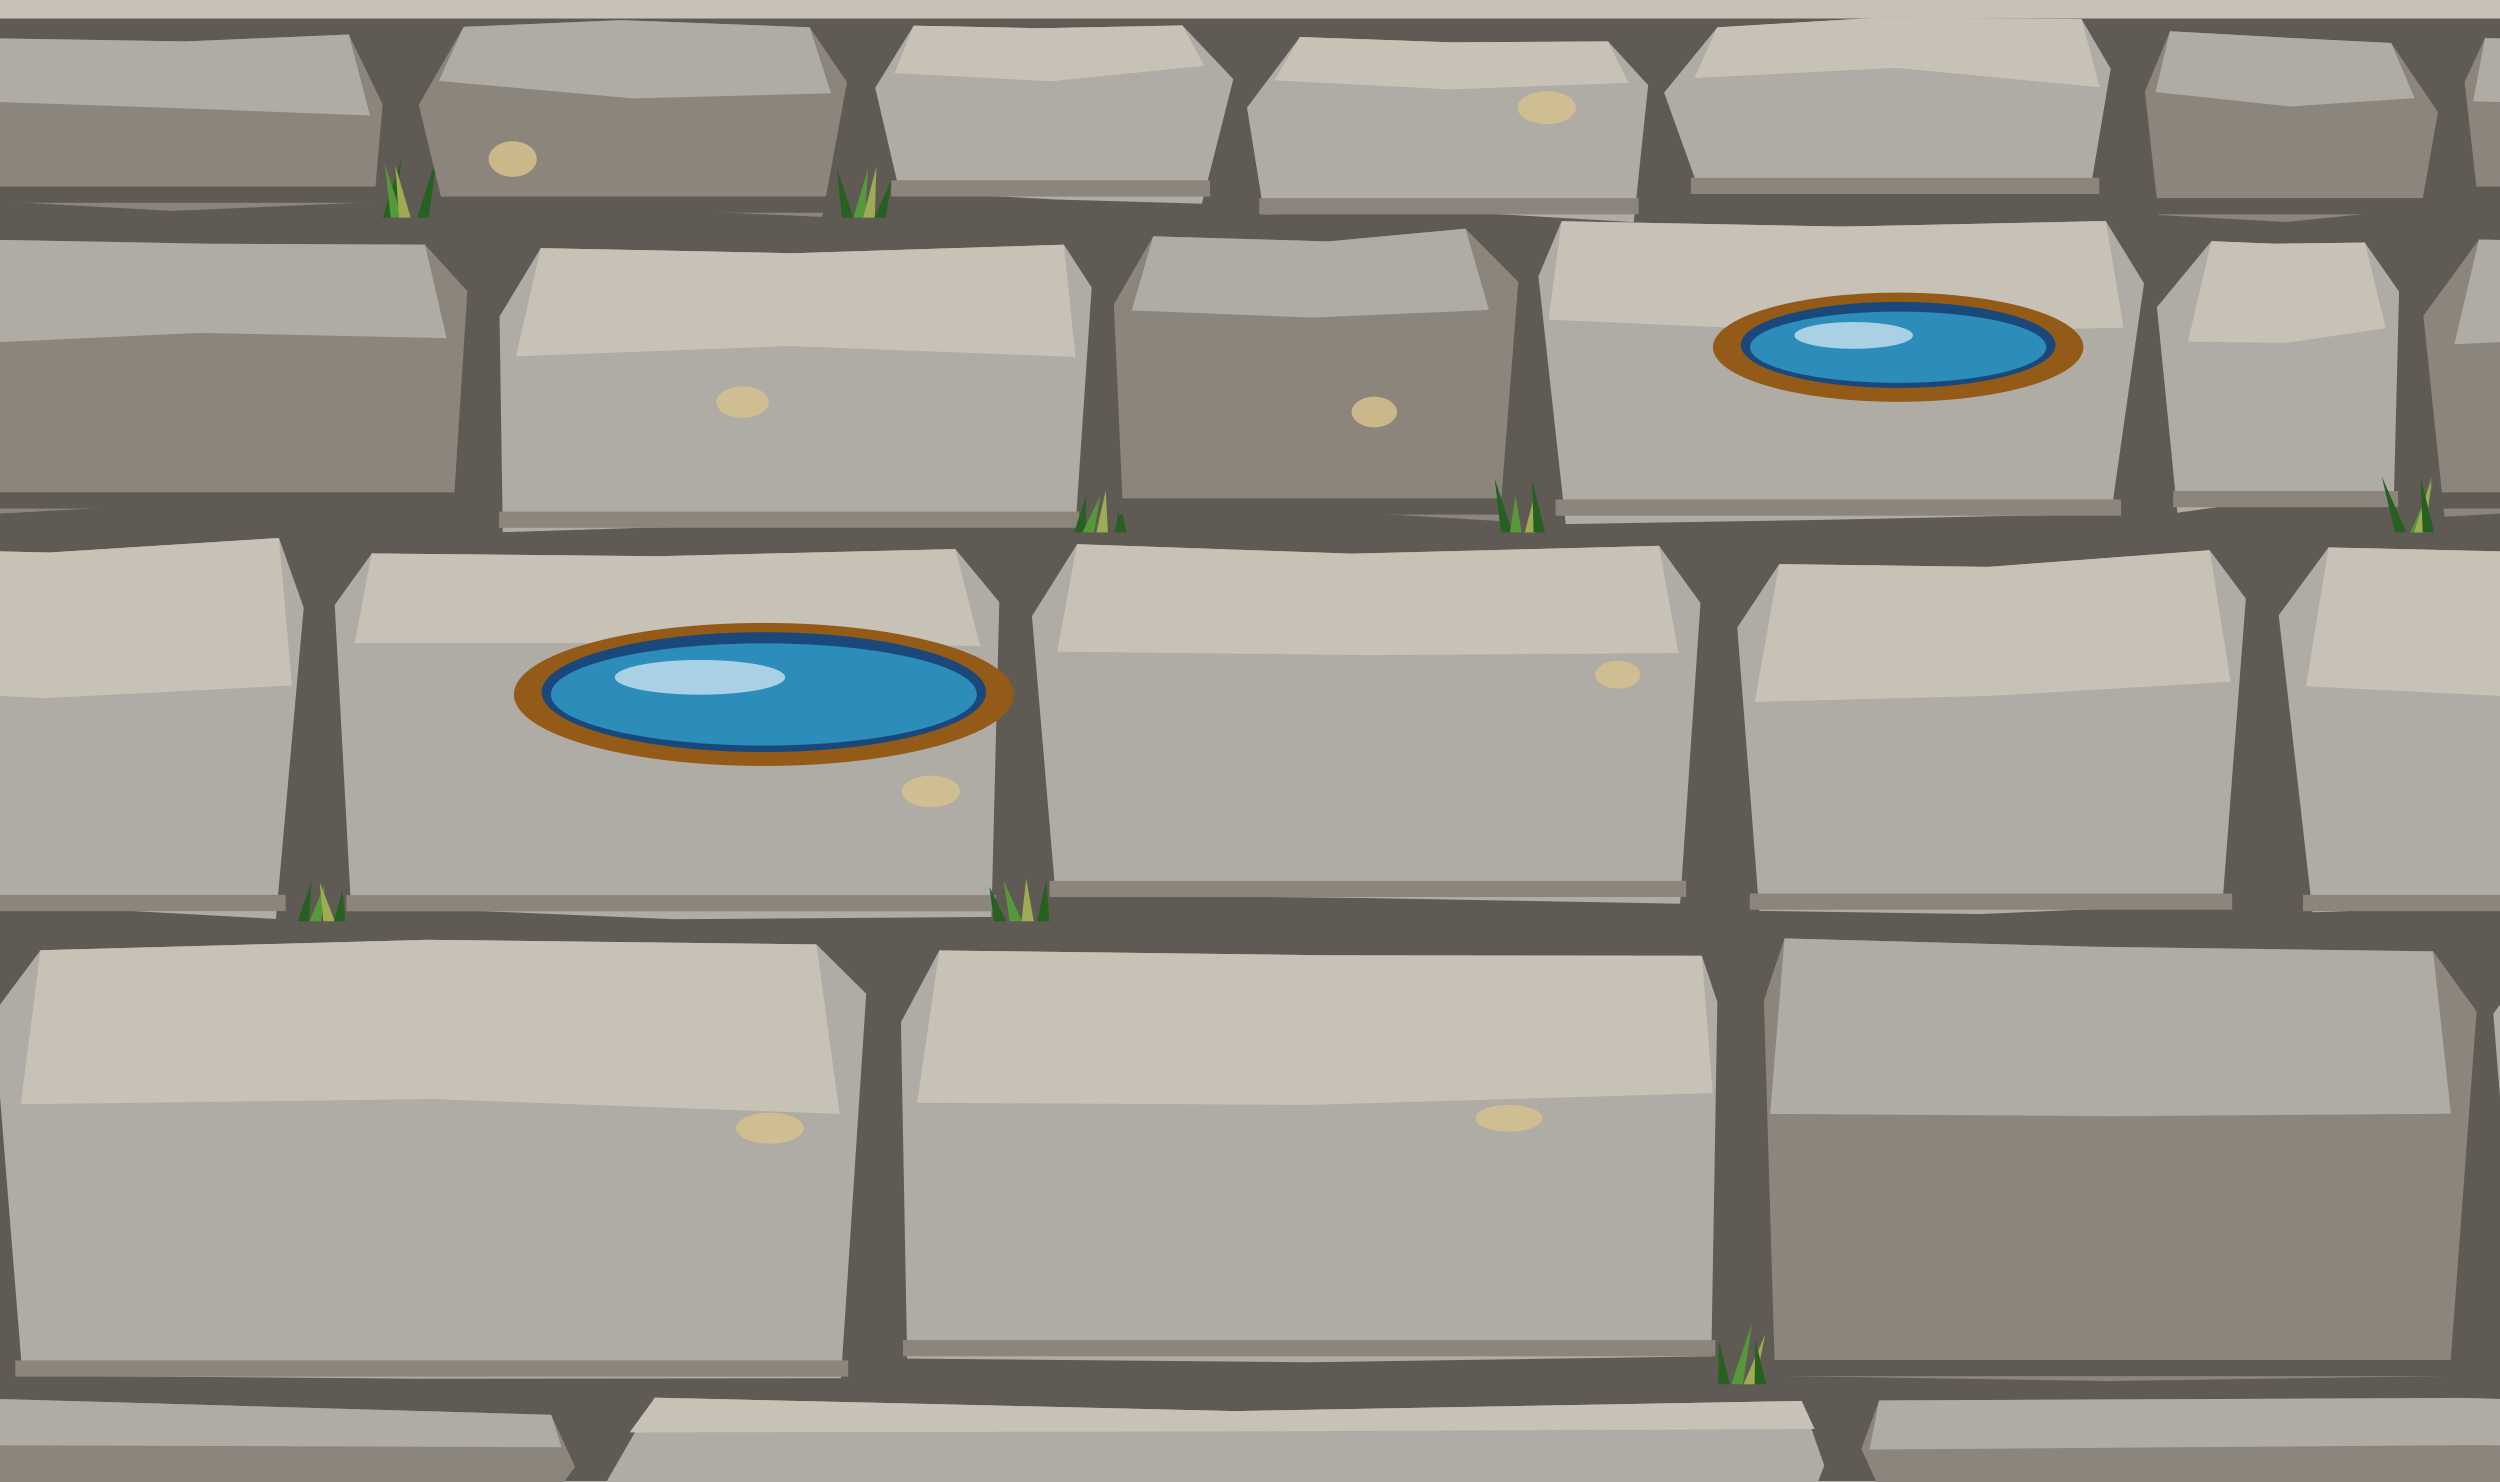
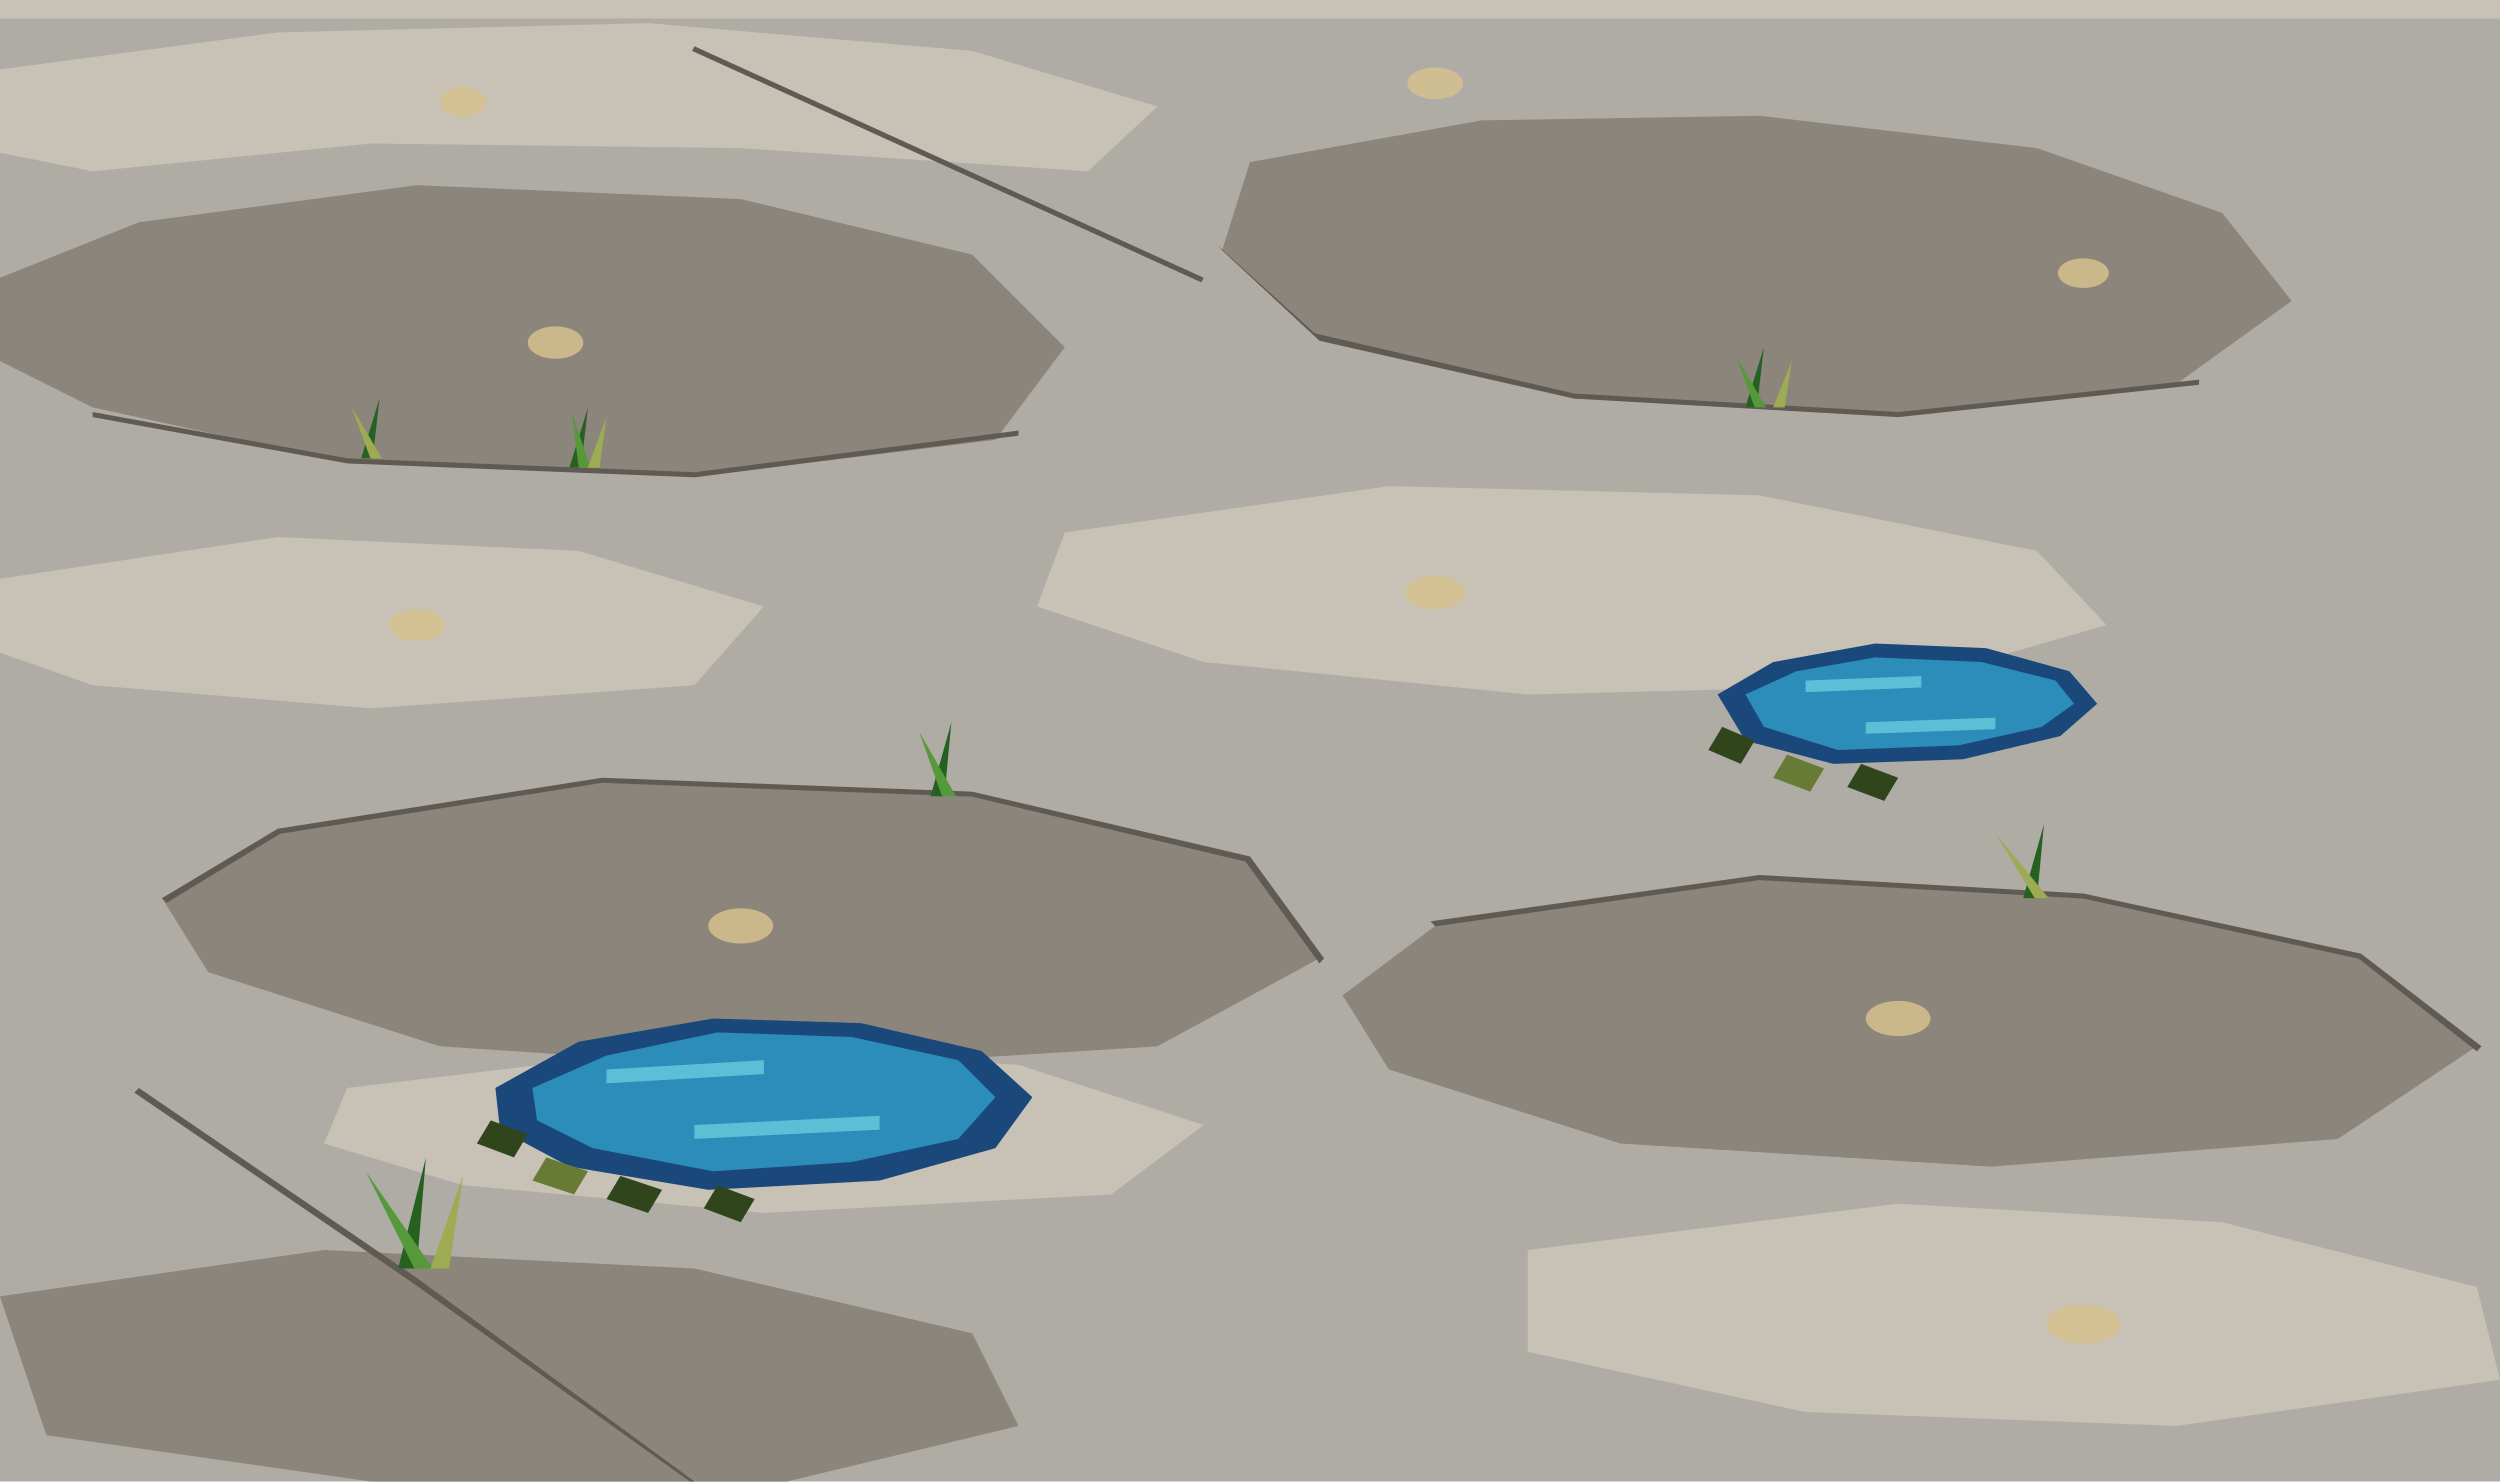
<svg xmlns="http://www.w3.org/2000/svg" width="1080" height="640" viewBox="0 0 1080 640" shape-rendering="geometricPrecision">
-   <rect x="0" y="0" width="1080" height="640" fill="#605a55" />
+   <rect x="0" y="0" width="1080" height="640" fill="#afaca5" />
  <rect x="0" y="0" width="1080" height="8" fill="#c8c1b6" />
-   <polygon points="-142.6,13.5 -90.5,16.4 -47,18.6 -26.8,48.5 -34.1,90 -92.5,95.9 -147.5,92.9 -153.4,39.6" fill="#8b857c" />
-   <polygon points="937.4,13.5 989.5,16.4 1033,18.6 1053.2,48.5 1045.9,90 987.5,95.9 932.5,92.9 926.6,39.6" fill="#8b857c" />
-   <polygon points="-142.6,13.5 -90.5,16.4 -47,18.6 -36.9,42.4 -90.8,46 -148.8,39.8" fill="#afaca5" />
-   <polygon points="937.4,13.5 989.5,16.4 1033,18.6 1043.1,42.4 989.2,46 931.2,39.8" fill="#afaca5" />
-   <rect x="-150" y="85.6" width="118.3" height="7" fill="#605a55" />
-   <rect x="930" y="85.6" width="118.3" height="7" fill="#605a55" />
-   <polygon points="-6.5,16.5 79.8,17.9 150.7,14.9 165.3,45.1 161.6,87.3 74.3,91.1 -9.5,86.5 -15.3,35.4" fill="#8b857c" />
-   <polygon points="1073.5,16.5 1159.8,17.9 1230.7,14.9 1245.3,45.1 1241.6,87.3 1154.3,91.1 1070.5,86.5 1064.7,35.4" fill="#8b857c" />
-   <polygon points="-6.5,16.5 79.8,17.9 150.7,14.9 159.8,49.9 76.1,46.7 -11.6,43.7" fill="#afaca5" />
-   <polygon points="1073.5,16.5 1159.8,17.9 1230.7,14.9 1239.8,49.9 1156.1,46.7 1068.4,43.7" fill="#afaca5" />
-   <rect x="-11.9" y="80.6" width="175.9" height="7" fill="#605a55" />
-   <rect x="1068.1" y="80.6" width="175.9" height="7" fill="#605a55" />
-   <polygon points="165.3,94 170.3,94 173.6,67.9" fill="#276121" />
-   <polygon points="168.8,94 173.8,94 166.2,70.8" fill="#56993a" />
-   <polygon points="172.4,94 177.4,94 170.8,71.6" fill="#9dac53" />
-   <polygon points="180.2,94 185.2,94 189,66.5" fill="#276121" />
-   <polygon points="200.3,11.6 268.3,8.7 349.8,11.8 365.9,35.5 355.2,93.7 278.8,90.3 191.7,89.9 180.9,45.3" fill="#8b857c" />
-   <polygon points="200.3,11.6 268.3,8.7 349.8,11.8 359,40.3 273.5,42.5 189.6,35" fill="#afaca5" />
-   <rect x="187.4" y="84.9" width="172.1" height="7" fill="#605a55" />
-   <ellipse cx="221.5" cy="68.7" rx="10.4" ry="7.7" fill="#d5c18e" fill-opacity="0.85" />
-   <polygon points="363.7,94 368.7,94 361.5,72.6" fill="#276121" />
-   <polygon points="368.7,94 373.7,94 375,72.6" fill="#56993a" />
-   <polygon points="372.9,94 377.9,94 378.6,71.9" fill="#9dac53" />
-   <polygon points="377.7,94 382.7,94 385.4,76.9" fill="#276121" />
-   <polygon points="394.7,11.1 448.4,12.2 510.8,11 532.8,34.2 519.2,88 456.4,86.2 388.5,82.5 378.1,37.9" fill="#afaca5" />
-   <polygon points="394.7,11.1 448.4,12.2 510.8,11 520.2,28.4 453.9,35.1 386.4,31.6" fill="#c8c1b6" />
-   <rect x="385" y="77.9" width="137.7" height="7" fill="#8b857c" />
-   <polygon points="561.6,16 626.9,18.3 694.7,17.9 712,36.8 705.8,96 618.3,90.8 546.1,92.6 538.7,46.5" fill="#afaca5" />
-   <polygon points="561.6,16 626.9,18.3 694.7,17.9 703.5,35.8 626,38.6 550.6,34.7" fill="#c8c1b6" />
-   <rect x="544" y="85.6" width="163.9" height="7" fill="#8b857c" />
-   <ellipse cx="668.2" cy="46.5" rx="12.6" ry="7.1" fill="#d5c18e" fill-opacity="0.85" />
-   <polygon points="741.9,11.8 812,7.6 899.2,8.2 911.8,29.7 902.7,83.8 825.4,80.3 734.6,83.8 718.9,40" fill="#afaca5" />
-   <polygon points="741.9,11.8 812,7.6 899.2,8.2 907.1,37.7 818.6,29.3 732,33.7" fill="#c8c1b6" />
-   <rect x="730.5" y="76.8" width="176.4" height="7" fill="#8b857c" />
-   <polygon points="-9.1,103.5 89.5,105.3 183.6,105.7 201.9,125.8 195.9,219.1 85.3,217.1 -24,223.2 -33.1,136.4" fill="#8b857c" />
-   <polygon points="1070.9,103.5 1169.5,105.3 1263.6,105.7 1281.9,125.8 1275.9,219.1 1165.3,217.1 1056,223.2 1046.9,136.4" fill="#8b857c" />
-   <polygon points="-9.1,103.5 89.5,105.3 183.6,105.7 192.9,146.1 86,143.8 -19.7,148.7" fill="#afaca5" />
-   <polygon points="1070.9,103.5 1169.5,105.3 1263.6,105.7 1272.9,146.1 1166,143.8 1060.3,148.7" fill="#afaca5" />
-   <rect x="-26.1" y="212.7" width="224.1" height="7" fill="#605a55" />
-   <rect x="1053.9" y="212.7" width="224.1" height="7" fill="#605a55" />
-   <polygon points="233.6,107.2 342.3,109.4 459.6,105.7 471.6,124.2 464.6,227.7 337.5,226.1 217.2,229.9 215.8,136.7" fill="#afaca5" />
-   <polygon points="233.6,107.2 342.3,109.4 459.6,105.7 464.6,154.2 340.9,149.5 222.9,153.9" fill="#c8c1b6" />
-   <rect x="215.6" y="221" width="250.6" height="7" fill="#8b857c" />
-   <ellipse cx="320.8" cy="173.7" rx="11.3" ry="6.8" fill="#d5c18e" fill-opacity="0.85" />
-   <polygon points="464,230 469,230 469.3,213.8" fill="#276121" />
-   <polygon points="467.6,230 472.6,230 475.3,214.2" fill="#56993a" />
-   <polygon points="473.6,230 478.6,230 477.7,211.8" fill="#9dac53" />
-   <polygon points="481.6,230 486.6,230 483.9,216.5" fill="#276121" />
-   <polygon points="498.2,102.1 573.7,104.3 633.1,98.8 655.9,121.8 647.8,225.1 558,219.7 485.1,220.4 481.2,131.5" fill="#8b857c" />
-   <polygon points="498.2,102.1 573.7,104.3 633.1,98.8 643.2,133.9 566.4,137.2 488.9,134.1" fill="#afaca5" />
-   <rect x="483.2" y="215.3" width="166.4" height="7" fill="#605a55" />
-   <ellipse cx="593.7" cy="178" rx="9.8" ry="6.6" fill="#d5c18e" fill-opacity="0.85" />
-   <polygon points="648.4,230 653.4,230 645.7,206.7" fill="#276121" />
-   <polygon points="652.3,230 657.3,230 654.7,213.9" fill="#56993a" />
-   <polygon points="658.7,230 663.7,230 663.2,212.8" fill="#9dac53" />
-   <polygon points="662.5,230 667.5,230 661.9,207.4" fill="#276121" />
-   <polygon points="674.6,95.6 795.5,97.9 909.7,95.5 926.2,122.4 912,221.9 791.3,224.5 676.4,226.4 664.6,119.4" fill="#afaca5" />
-   <polygon points="674.6,95.6 795.5,97.9 909.7,95.5 917.4,141.6 794.2,143.6 669,138.1" fill="#c8c1b6" />
-   <rect x="672" y="215.8" width="244.3" height="7" fill="#8b857c" />
-   <polygon points="955.3,104.2 982.3,105.3 1021.6,104.8 1036.4,126 1034.1,217.2 979,216.1 940.6,221.5 931.8,132.7" fill="#afaca5" />
-   <polygon points="955.3,104.2 982.3,105.3 1021.6,104.8 1030.7,141.8 987.4,148.1 945.2,147.6" fill="#c8c1b6" />
-   <rect x="938.8" y="212.1" width="97.2" height="7" fill="#8b857c" />
-   <polygon points="1034.6,230 1039.6,230 1028.9,205.8" fill="#276121" />
-   <polygon points="1041.3,230 1046.3,230 1051,208.1" fill="#56993a" />
-   <polygon points="1042.9,230 1047.9,230 1050.5,206.2" fill="#9dac53" />
-   <polygon points="1046.6,230 1051.6,230 1045.7,206.1" fill="#276121" />
-   <polygon points="-311.4,243.7 -221.1,244.9 -125.4,237.7 -109.8,258.6 -119.9,390.3 -225.1,394.9 -320,393.5 -329.5,271.1" fill="#afaca5" />
-   <polygon points="768.6,243.7 858.9,244.9 954.6,237.7 970.2,258.6 960.1,390.3 854.9,394.9 760,393.5 750.5,271.1" fill="#afaca5" />
-   <polygon points="-311.4,243.7 -221.1,244.9 -125.4,237.7 -116.4,294.5 -219.9,300.6 -321.9,303.2" fill="#c8c1b6" />
-   <polygon points="768.6,243.7 858.9,244.9 954.6,237.7 963.6,294.5 860.1,300.6 758.1,303.2" fill="#c8c1b6" />
-   <rect x="-324.1" y="386" width="208.4" height="7" fill="#8b857c" />
-   <rect x="755.9" y="386" width="208.4" height="7" fill="#8b857c" />
-   <polygon points="-74.1,236.5 21.3,238.7 120.5,232.4 131.2,262.5 119.2,397 10.5,391 -81,394.1 -95.6,265.8" fill="#afaca5" />
-   <polygon points="1005.9,236.5 1101.3,238.7 1200.5,232.4 1211.2,262.5 1199.2,397 1090.5,391 999,394.1 984.4,265.8" fill="#afaca5" />
-   <polygon points="-74.1,236.5 21.3,238.7 120.5,232.4 126.1,296.1 19.1,301.6 -83.8,296.5" fill="#c8c1b6" />
-   <polygon points="1005.9,236.5 1101.3,238.7 1200.5,232.4 1206.1,296.1 1099.1,301.6 996.2,296.5" fill="#c8c1b6" />
-   <rect x="-85.1" y="386.6" width="208.5" height="7" fill="#8b857c" />
-   <rect x="994.9" y="386.6" width="208.5" height="7" fill="#8b857c" />
-   <polygon points="128.5,398 133.5,398 134.6,380.7" fill="#276121" />
-   <polygon points="133.7,398 138.7,398 140.3,382" fill="#56993a" />
-   <polygon points="139.7,398 144.7,398 138.1,381.1" fill="#9dac53" />
-   <polygon points="144.2,398 149.2,398 148,384.5" fill="#276121" />
-   <polygon points="160.6,239.1 283.3,240.3 412.7,237.2 431.7,260.1 428.3,396.1 291.1,397.1 151.6,391.2 144.6,261.3" fill="#afaca5" />
-   <polygon points="160.6,239.1 283.3,240.3 412.7,237.2 423.4,279.1 289.9,277.8 153.2,277.8" fill="#c8c1b6" />
-   <rect x="149.6" y="386.7" width="280.6" height="7" fill="#8b857c" />
-   <ellipse cx="402.1" cy="341.9" rx="12.6" ry="6.8" fill="#d5c18e" fill-opacity="0.85" />
-   <polygon points="429.4,398 434.7,398 427.4,383" fill="#276121" />
-   <polygon points="436.2,398 441.5,398 433.5,380.3" fill="#56993a" />
-   <polygon points="441.3,398 446.6,398 443.3,379.6" fill="#9dac53" />
-   <polygon points="448,398 453.3,398 452,380" fill="#276121" />
-   <polygon points="465.3,235.1 583.8,239.2 716.7,235.8 734.6,260.5 725.8,390.4 586,387.9 456,386.6 445.8,266.2" fill="#afaca5" />
-   <polygon points="465.3,235.1 583.8,239.2 716.7,235.8 725.1,282.1 590.9,283 456.7,281.5" fill="#c8c1b6" />
-   <rect x="453.4" y="380.5" width="275" height="7" fill="#8b857c" />
-   <ellipse cx="698.9" cy="291.5" rx="9.7" ry="6" fill="#d5c18e" fill-opacity="0.85" />
-   <polygon points="17.5,410.5 184.7,406 352.7,408 374.2,429.3 363.3,595.4 181,595.6 9.7,594.2 -2.9,437.9" fill="#afaca5" />
-   <polygon points="1097.5,410.5 1264.7,406 1432.7,408 1454.2,429.3 1443.3,595.4 1261,595.6 1089.7,594.2 1077.1,437.9" fill="#afaca5" />
-   <polygon points="17.5,410.5 184.7,406 352.7,408 362.7,481.2 186.5,474.8 9,477" fill="#c8c1b6" />
-   <rect x="6.6" y="587.7" width="359.8" height="7" fill="#8b857c" />
-   <ellipse cx="332.6" cy="487.4" rx="14.7" ry="6.7" fill="#d5c18e" fill-opacity="0.85" />
-   <polygon points="405.8,410.6 572.8,412.7 735.2,412.9 741.9,432.9 739.3,585.9 564.6,588.5 391.9,586.9 389.2,441.6" fill="#afaca5" />
-   <polygon points="405.8,410.6 572.8,412.7 735.2,412.9 739.9,472.2 565.6,477.3 396.2,476.4" fill="#c8c1b6" />
-   <rect x="390.1" y="578.9" width="350.9" height="7" fill="#8b857c" />
-   <ellipse cx="651.9" cy="483.1" rx="14.5" ry="5.8" fill="#d5c18e" fill-opacity="0.85" />
-   <polygon points="742.3,598 747.3,598 742.5,578.7" fill="#276121" />
-   <polygon points="747.9,598 752.9,598 756.9,571.6" fill="#56993a" />
-   <polygon points="753.2,598 758.2,598 762.6,576.4" fill="#9dac53" />
-   <polygon points="758,598 763,598 758.3,578.6" fill="#276121" />
-   <polygon points="770.9,405.4 904,409 1051.1,411 1069.9,436.9 1058.2,594.4 911.3,596.6 766.8,594.4 762,432.2" fill="#8b857c" />
-   <polygon points="770.9,405.4 904,409 1051.1,411 1058.8,481.1 912.5,482.2 764.7,481.2" fill="#afaca5" />
-   <rect x="764" y="587.5" width="296.9" height="7" fill="#605a55" />
-   <polygon points="-268.2,605 -17,603.9 238.1,611.2 248.4,633.7 235.1,651.7 -13.9,648.3 -264.6,650.6 -275.9,625.9" fill="#8b857c" />
-   <polygon points="811.8,605 1063,603.9 1318.1,611.2 1328.4,633.7 1315.1,651.7 1066.1,648.3 815.4,650.6 804.1,625.9" fill="#8b857c" />
-   <polygon points="-268.2,605 -17,603.9 238.1,611.2 242.6,625.2 -14.7,624.3 -272.4,626.2" fill="#afaca5" />
-   <polygon points="811.8,605 1063,603.9 1318.1,611.2 1322.6,625.2 1065.3,624.3 807.6,626.2" fill="#afaca5" />
-   <rect x="-268.6" y="643.1" width="507.7" height="7" fill="#605a55" />
-   <rect x="811.4" y="643.1" width="507.7" height="7" fill="#605a55" />
-   <polygon points="282.9,603.8 532.8,609.6 778.3,605.2 788.1,633.1 780.9,651.7 528.5,647.5 269.7,649.1 262.3,639.6" fill="#afaca5" />
-   <polygon points="282.9,603.8 532.8,609.6 778.3,605.2 783.9,617.3 525.3,618.4 272,618.8" fill="#c8c1b6" />
-   <rect x="266.9" y="643.4" width="516.9" height="7" fill="#8b857c" />
-   <ellipse cx="330" cy="300" rx="108" ry="30.9" fill="#935a18" />
-   <ellipse cx="330" cy="299" rx="96" ry="25.9" fill="#1a487a" />
-   <ellipse cx="330" cy="300" rx="92" ry="22.1" fill="#2c8cba" />
-   <ellipse cx="302.4" cy="292.6" rx="36.8" ry="7.5" fill="#a9d0e5" />
-   <ellipse cx="820" cy="150" rx="80" ry="23.6" fill="#935a18" />
-   <ellipse cx="820" cy="149" rx="68" ry="18.6" fill="#1a487a" />
-   <ellipse cx="820" cy="150" rx="64" ry="15.4" fill="#2c8cba" />
-   <ellipse cx="800.8" cy="144.9" rx="25.6" ry="5.8" fill="#a9d0e5" />
+   <polygon points="0,30 120,14 280,10 420,22 500,46 470,74 320,64 160,62 40,74 0,66" fill="#c8c1b6" />
+   <polygon points="0,120 60,96 180,80 320,86 420,110 460,150 430,190 300,206 150,200 40,176 0,156" fill="#8b857c" />
+   <polygon points="540,70 640,52 760,50 880,64 960,92 990,130 940,166 820,180 680,172 570,146 528,108" fill="#8b857c" />
+   <polygon points="0,250 120,232 250,238 330,262 300,296 160,306 40,296 0,282" fill="#c8c1b6" />
+   <polygon points="460,230 600,210 760,214 880,238 910,270 820,296 660,300 520,286 448,262" fill="#c8c1b6" />
+   <polygon points="120,360 260,338 420,344 540,372 570,414 500,452 340,462 190,452 90,420 70,388" fill="#8b857c" />
+   <polygon points="620,400 760,380 900,388 1020,414 1070,452 1010,492 860,504 700,494 600,462 580,430" fill="#8b857c" />
+   <polygon points="150,470 300,452 440,460 520,486 480,516 330,524 200,512 140,494" fill="#c8c1b6" />
+   <polygon points="0,560 140,540 300,548 420,576 440,616 340,640 160,640 20,620" fill="#8b857c" />
+   <polygon points="660,540 820,520 960,528 1070,556 1080,596 940,616 780,610 660,584" fill="#c8c1b6" />
+   <polygon points="440,186 300,204 150,198 40,178 40,180.2 150,200.2 300,206.2 440,188.2" fill="#605a55" />
+   <polygon points="950,164 820,178 680,170 568,144 526,106 528,108.2 570,147.2 680,172.2 820,180.2 950,166.2" fill="#605a55" />
+   <polygon points="70,388 120,358 260,336 420,342 540,370 572,414 570,416.2 538,372.2 420,344.2 260,338.2 121,360.2 72,390" fill="#605a55" />
+   <polygon points="618,398 760,378 900,386 1020,412 1072,452 1070,454.2 1019,414.2 900,388.2 760,380.2 620,400.2" fill="#605a55" />
+   <polygon points="60,470 180,552 300,640 298,640 178,554 58,472" fill="#605a55" />
+   <polygon points="300,20 410,70 520,120 519,122 409,72 299,22" fill="#605a55" />
+   <ellipse cx="200" cy="44" rx="10" ry="6.4" fill="#d5c18e" fill-opacity="0.85" />
+   <ellipse cx="620" cy="36" rx="12" ry="6.8" fill="#d5c18e" fill-opacity="0.85" />
+   <ellipse cx="900" cy="118" rx="11" ry="6.4" fill="#d5c18e" fill-opacity="0.85" />
+   <ellipse cx="240" cy="148" rx="12" ry="7" fill="#d5c18e" fill-opacity="0.85" />
+   <ellipse cx="620" cy="256" rx="13" ry="7.2" fill="#d5c18e" fill-opacity="0.85" />
+   <ellipse cx="180" cy="270" rx="12" ry="6.8" fill="#d5c18e" fill-opacity="0.85" />
+   <ellipse cx="320" cy="400" rx="14" ry="7.6" fill="#d5c18e" fill-opacity="0.85" />
+   <ellipse cx="820" cy="440" rx="14" ry="7.6" fill="#d5c18e" fill-opacity="0.85" />
+   <ellipse cx="380" cy="494" rx="16" ry="8.4" fill="#d5c18e" fill-opacity="0.85" />
+   <ellipse cx="900" cy="572" rx="16" ry="8.4" fill="#d5c18e" fill-opacity="0.85" />
+   <polygon points="246,202 251,202 254,176" fill="#276121" />
+   <polygon points="250,202 255,202 247,178" fill="#56993a" />
+   <polygon points="254,202 259,202 262,180" fill="#9dac53" />
+   <polygon points="156,198 161,198 164,172" fill="#276121" />
+   <polygon points="160,198 165,198 152,176" fill="#9dac53" />
+   <polygon points="754,176 759,176 762,150" fill="#276121" />
+   <polygon points="758,176 763,176 750,154" fill="#56993a" />
+   <polygon points="766,176 771,176 774,156" fill="#9dac53" />
+   <polygon points="402,344 408,344 411,312" fill="#276121" />
+   <polygon points="407,344 413,344 397,316" fill="#56993a" />
+   <polygon points="874,388 880,388 883,356" fill="#276121" />
+   <polygon points="879,388 885,388 862,360" fill="#9dac53" />
+   <polygon points="172,548 180,548 184,500" fill="#276121" />
+   <polygon points="179,548 187,548 158,506" fill="#56993a" />
+   <polygon points="186,548 194,548 200,508" fill="#9dac53" />
+   <polygon points="214,470 250,450 308,440 372,442 424,454 446,474 430,496 380,510 306,514 246,504 216,488" fill="#1a487a" />
+   <polygon points="230,470 262,456 310,446 368,448 414,458 430,474 414,492 368,502 308,506 256,496 232,484" fill="#2c8cba" />
+   <polygon points="262,462 330,458 330,464 262,468" fill="#5cbfd6" />
+   <polygon points="300,486 380,482 380,488 300,492" fill="#5cbfd6" />
+   <polygon points="212,484 228,490 222,500 206,494" fill="#30451c" />
+   <polygon points="236,500 254,506 248,516 230,510" fill="#677b37" />
+   <polygon points="268,508 286,514 280,524 262,518" fill="#30451c" />
+   <polygon points="310,512 326,518 320,528 304,522" fill="#30451c" />
+   <polygon points="742,300 766,286 810,278 858,280 894,290 906,304 890,318 848,328 792,330 754,320" fill="#1a487a" />
+   <polygon points="754,300 776,290 810,284 856,286 888,294 896,304 882,314 846,322 794,324 762,314" fill="#2c8cba" />
+   <polygon points="780,294 830,292 830,297 780,299" fill="#5cbfd6" />
+   <polygon points="806,312 862,310 862,315 806,317" fill="#5cbfd6" />
+   <polygon points="744,314 758,320 752,330 738,324" fill="#30451c" />
+   <polygon points="772,326 788,332 782,342 766,336" fill="#677b37" />
+   <polygon points="804,330 820,336 814,346 798,340" fill="#30451c" />
</svg>
